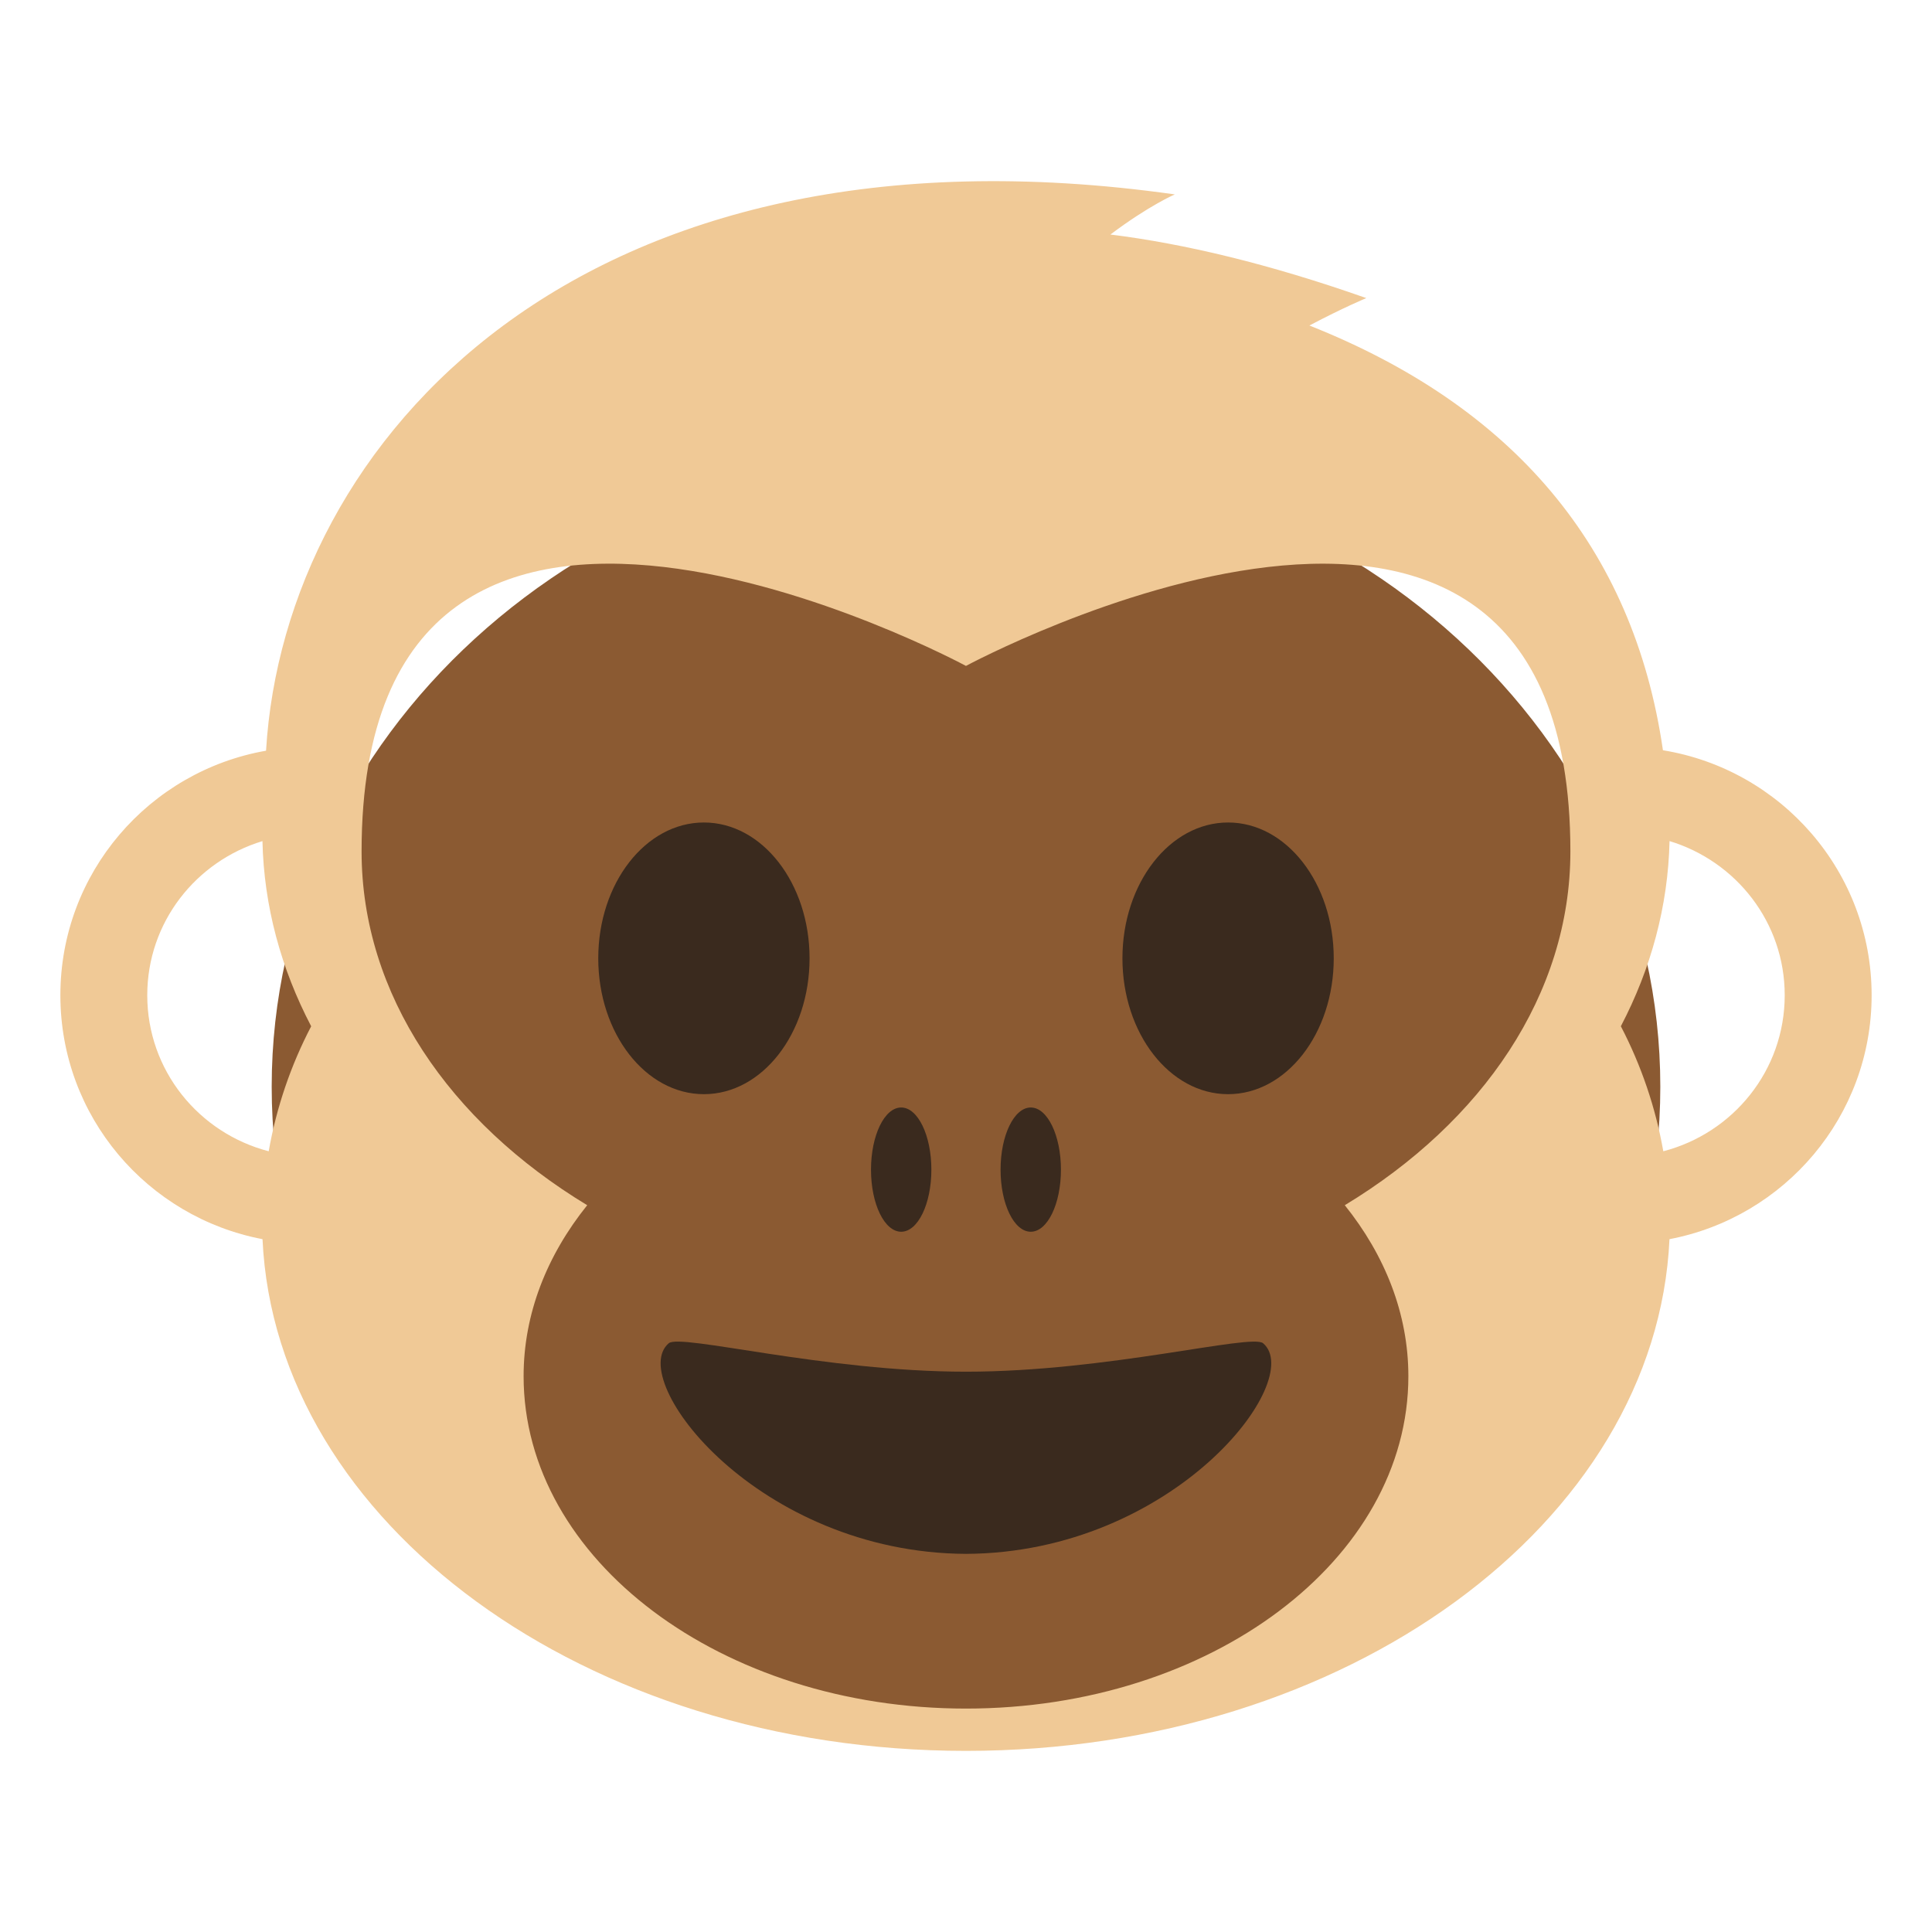
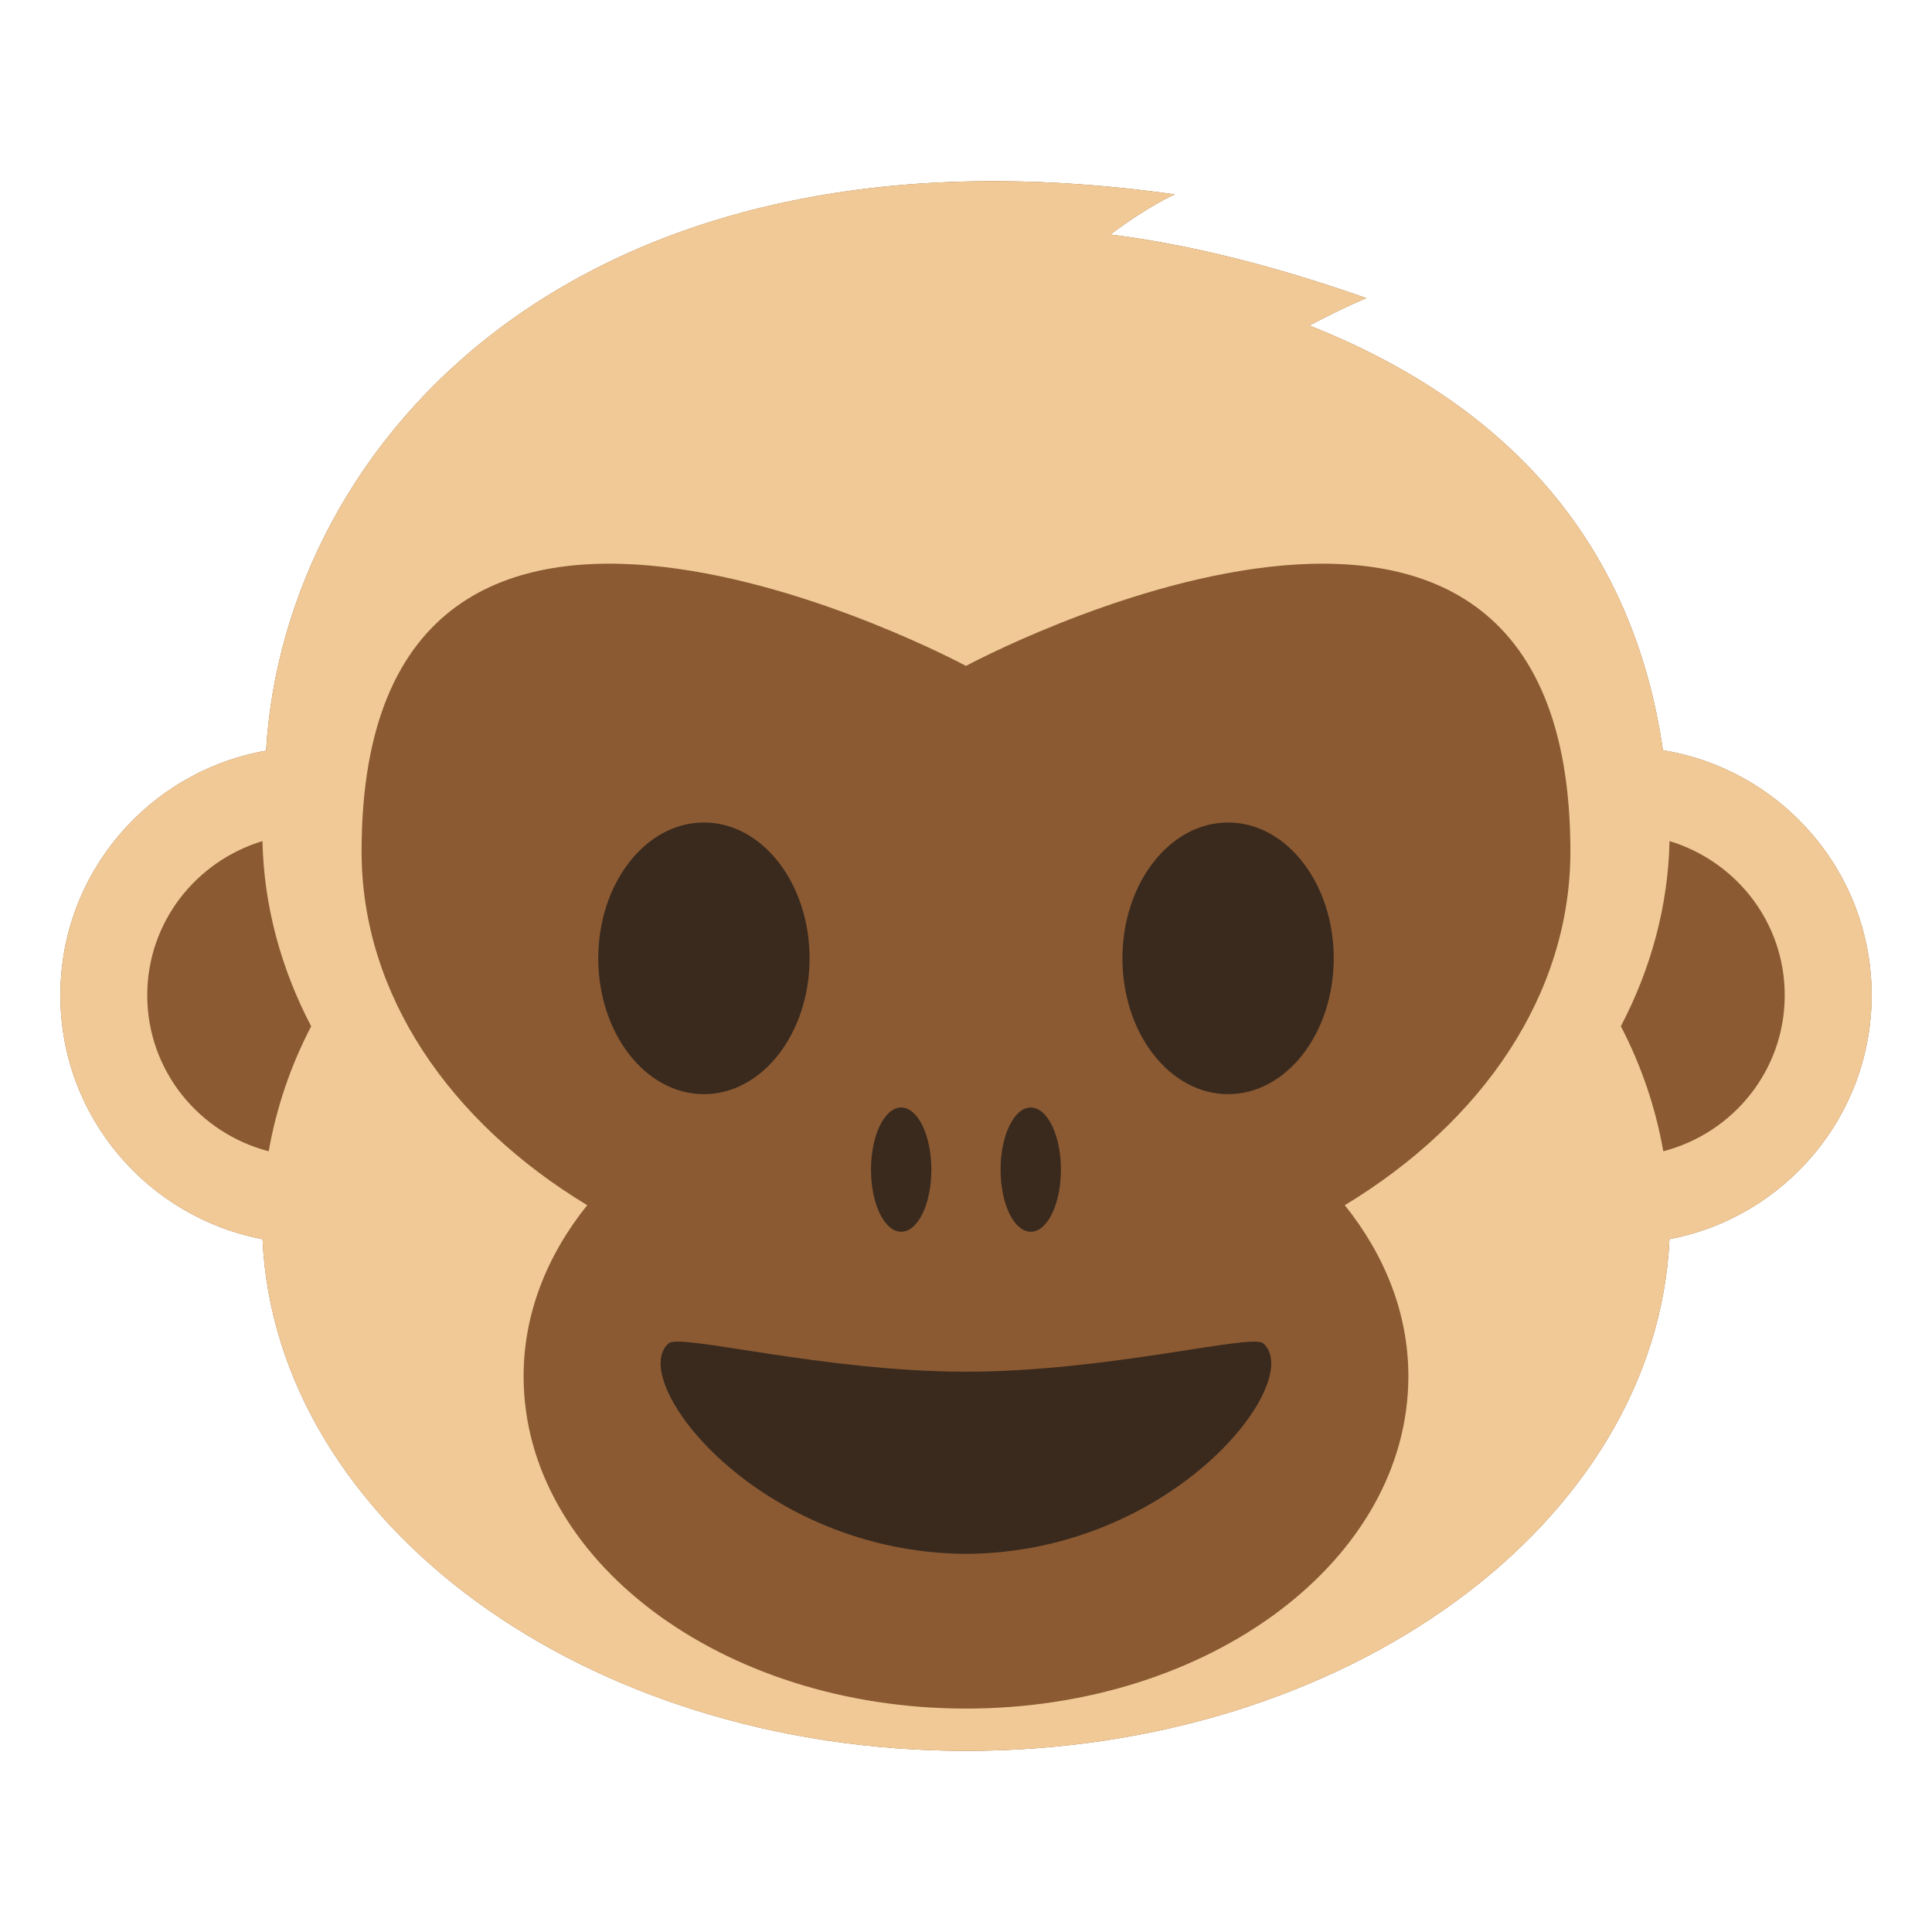
<svg xmlns="http://www.w3.org/2000/svg" width="800px" height="800px" viewBox="0 0 64 64" aria-hidden="true" role="img" class="iconify iconify--emojione-monotone" preserveAspectRatio="xMidYMid meet">
+   <path d="M55.087 24.853c-.977-6.743-4.993-11.406-11.711-14.07c1.145-.605 1.885-.908 1.885-.908c-3.236-1.14-6.045-1.804-8.477-2.106c1.279-.963 2.133-1.329 2.133-1.329c-19.752-2.786-29.492 8.2-30.104 18.428C4.943 25.547 2 28.91 2 32.969c0 4.017 2.883 7.354 6.696 8.08C9.132 50.464 19.396 58 31.999 58c12.605 0 22.869-7.536 23.305-16.951c3.812-.727 6.696-4.065 6.696-8.08c0-4.092-2.995-7.478-6.913-8.116" fill="#8B5A32" />
  <ellipse cx="32" cy="36" rx="23" ry="21" fill="#8B5A32" />
  <path d="M55.087 24.853c-.977-6.743-4.993-11.406-11.711-14.07c1.145-.605 1.885-.908 1.885-.908c-3.236-1.14-6.045-1.804-8.477-2.106c1.279-.963 2.133-1.329 2.133-1.329c-19.752-2.786-29.492 8.2-30.104 18.428C4.943 25.547 2 28.91 2 32.969c0 4.017 2.883 7.354 6.696 8.08C9.132 50.464 19.396 58 31.999 58c12.605 0 22.869-7.536 23.305-16.951c3.812-.727 6.696-4.065 6.696-8.08c0-4.092-2.995-7.478-6.913-8.116M8.901 38.137c-2.31-.6-4.023-2.675-4.023-5.168c0-2.416 1.613-4.438 3.816-5.106c.049 2.162.618 4.229 1.614 6.134a14.31 14.31 0 0 0-1.407 4.14m35.647 1.787c1.328 1.656 2.106 3.59 2.106 5.665c0 6.082-6.562 11.01-14.655 11.01s-14.654-4.928-14.654-11.01c0-2.075.777-4.009 2.107-5.665c-4.557-2.758-7.474-6.98-7.474-11.719c0-16.934 20.021-6.146 20.021-6.146s20.022-10.787 20.022 6.146c0 4.738-2.917 8.961-7.473 11.719m10.551-1.787a14.363 14.363 0 0 0-1.406-4.141c.996-1.905 1.564-3.972 1.613-6.134c2.203.669 3.815 2.69 3.815 5.106c0 2.494-1.712 4.569-4.022 5.169" fill="#F0C996" />
  <path d="M34.145 40.803c.553 0 1-.919 1-2.057c0-1.133-.447-2.059-1-2.059c-.554 0-1 .926-1 2.059c0 1.138.446 2.057 1 2.057" fill="#3A2A1E" />
  <path d="M29.853 40.803c.553 0 1-.919 1-2.057c0-1.133-.447-2.059-1-2.059c-.554 0-1 .926-1 2.059c0 1.138.446 2.057 1 2.057" fill="#3A2A1E" />
  <ellipse cx="40.682" cy="31.746" rx="3.5" ry="4.5" fill="#3A2A1E" />
  <ellipse cx="23.318" cy="31.746" rx="3.5" ry="4.5" fill="#3A2A1E" />
  <path d="M31.998 45.439c-4.689 0-9.459-1.271-9.845-.942c-1.425 1.214 2.944 6.939 9.845 6.977c6.9-.035 11.272-5.762 9.844-6.977c-.386-.328-5.154.943-9.844.942" fill="#3A2A1E" />
</svg>
